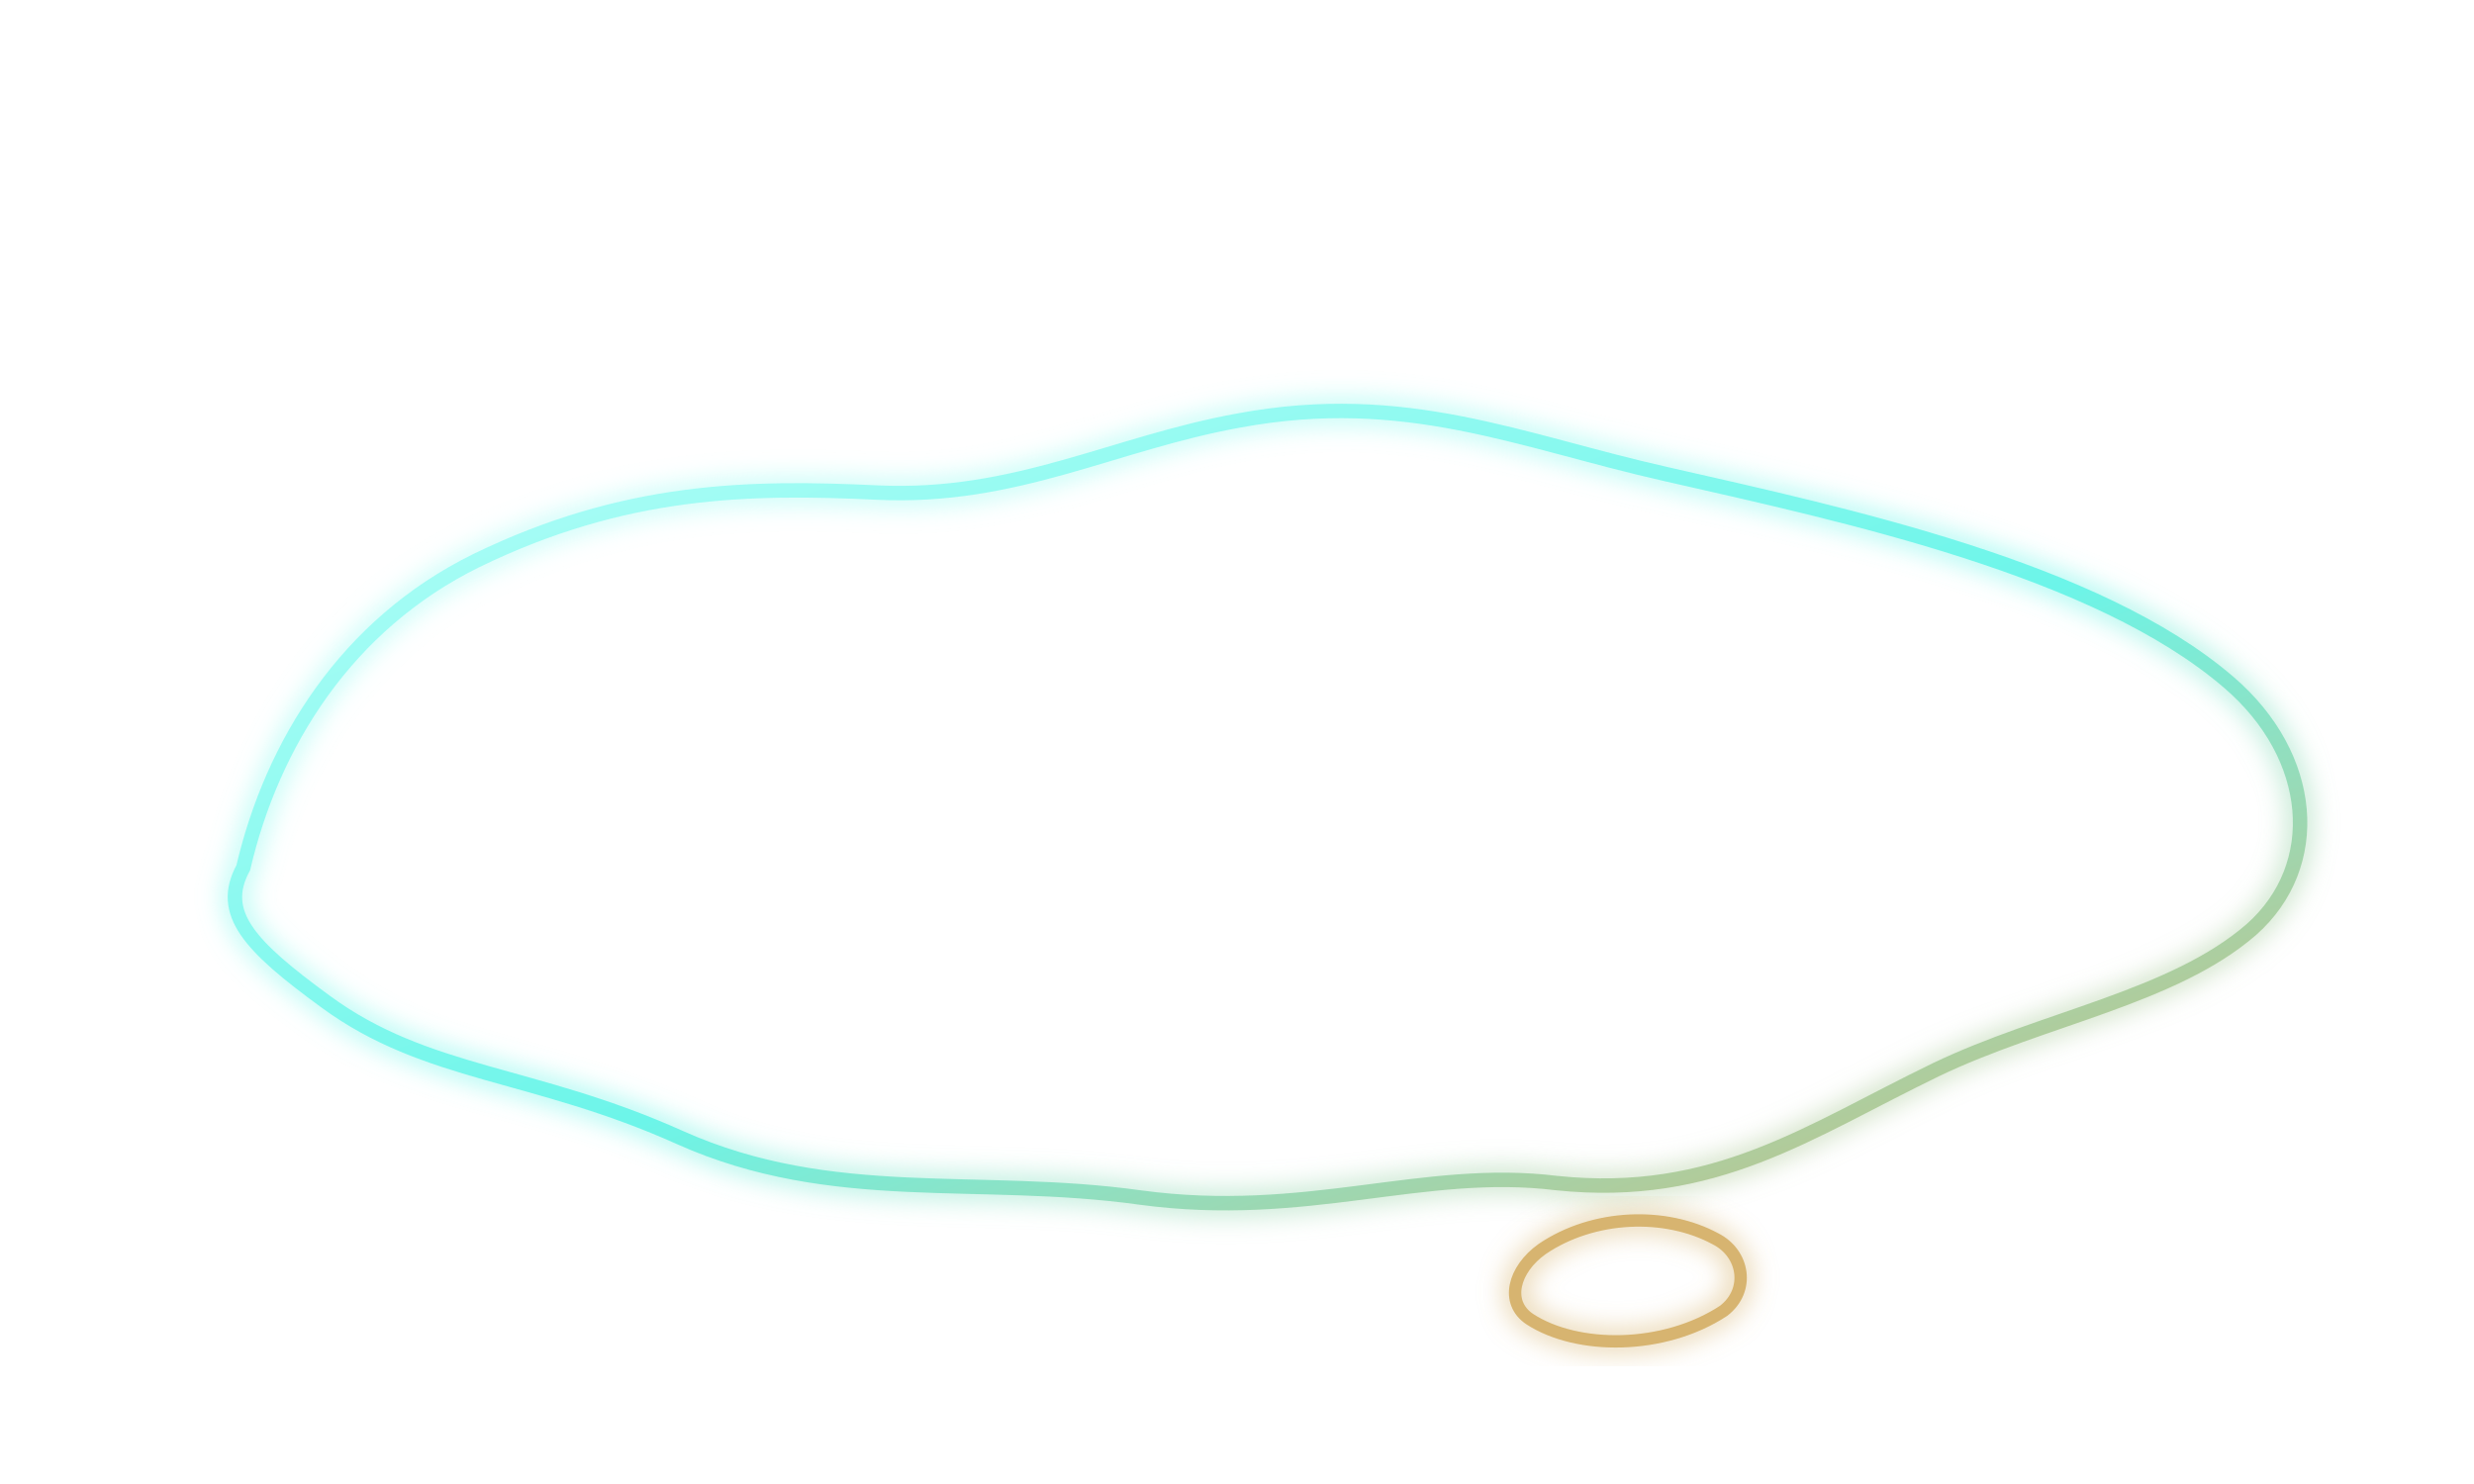
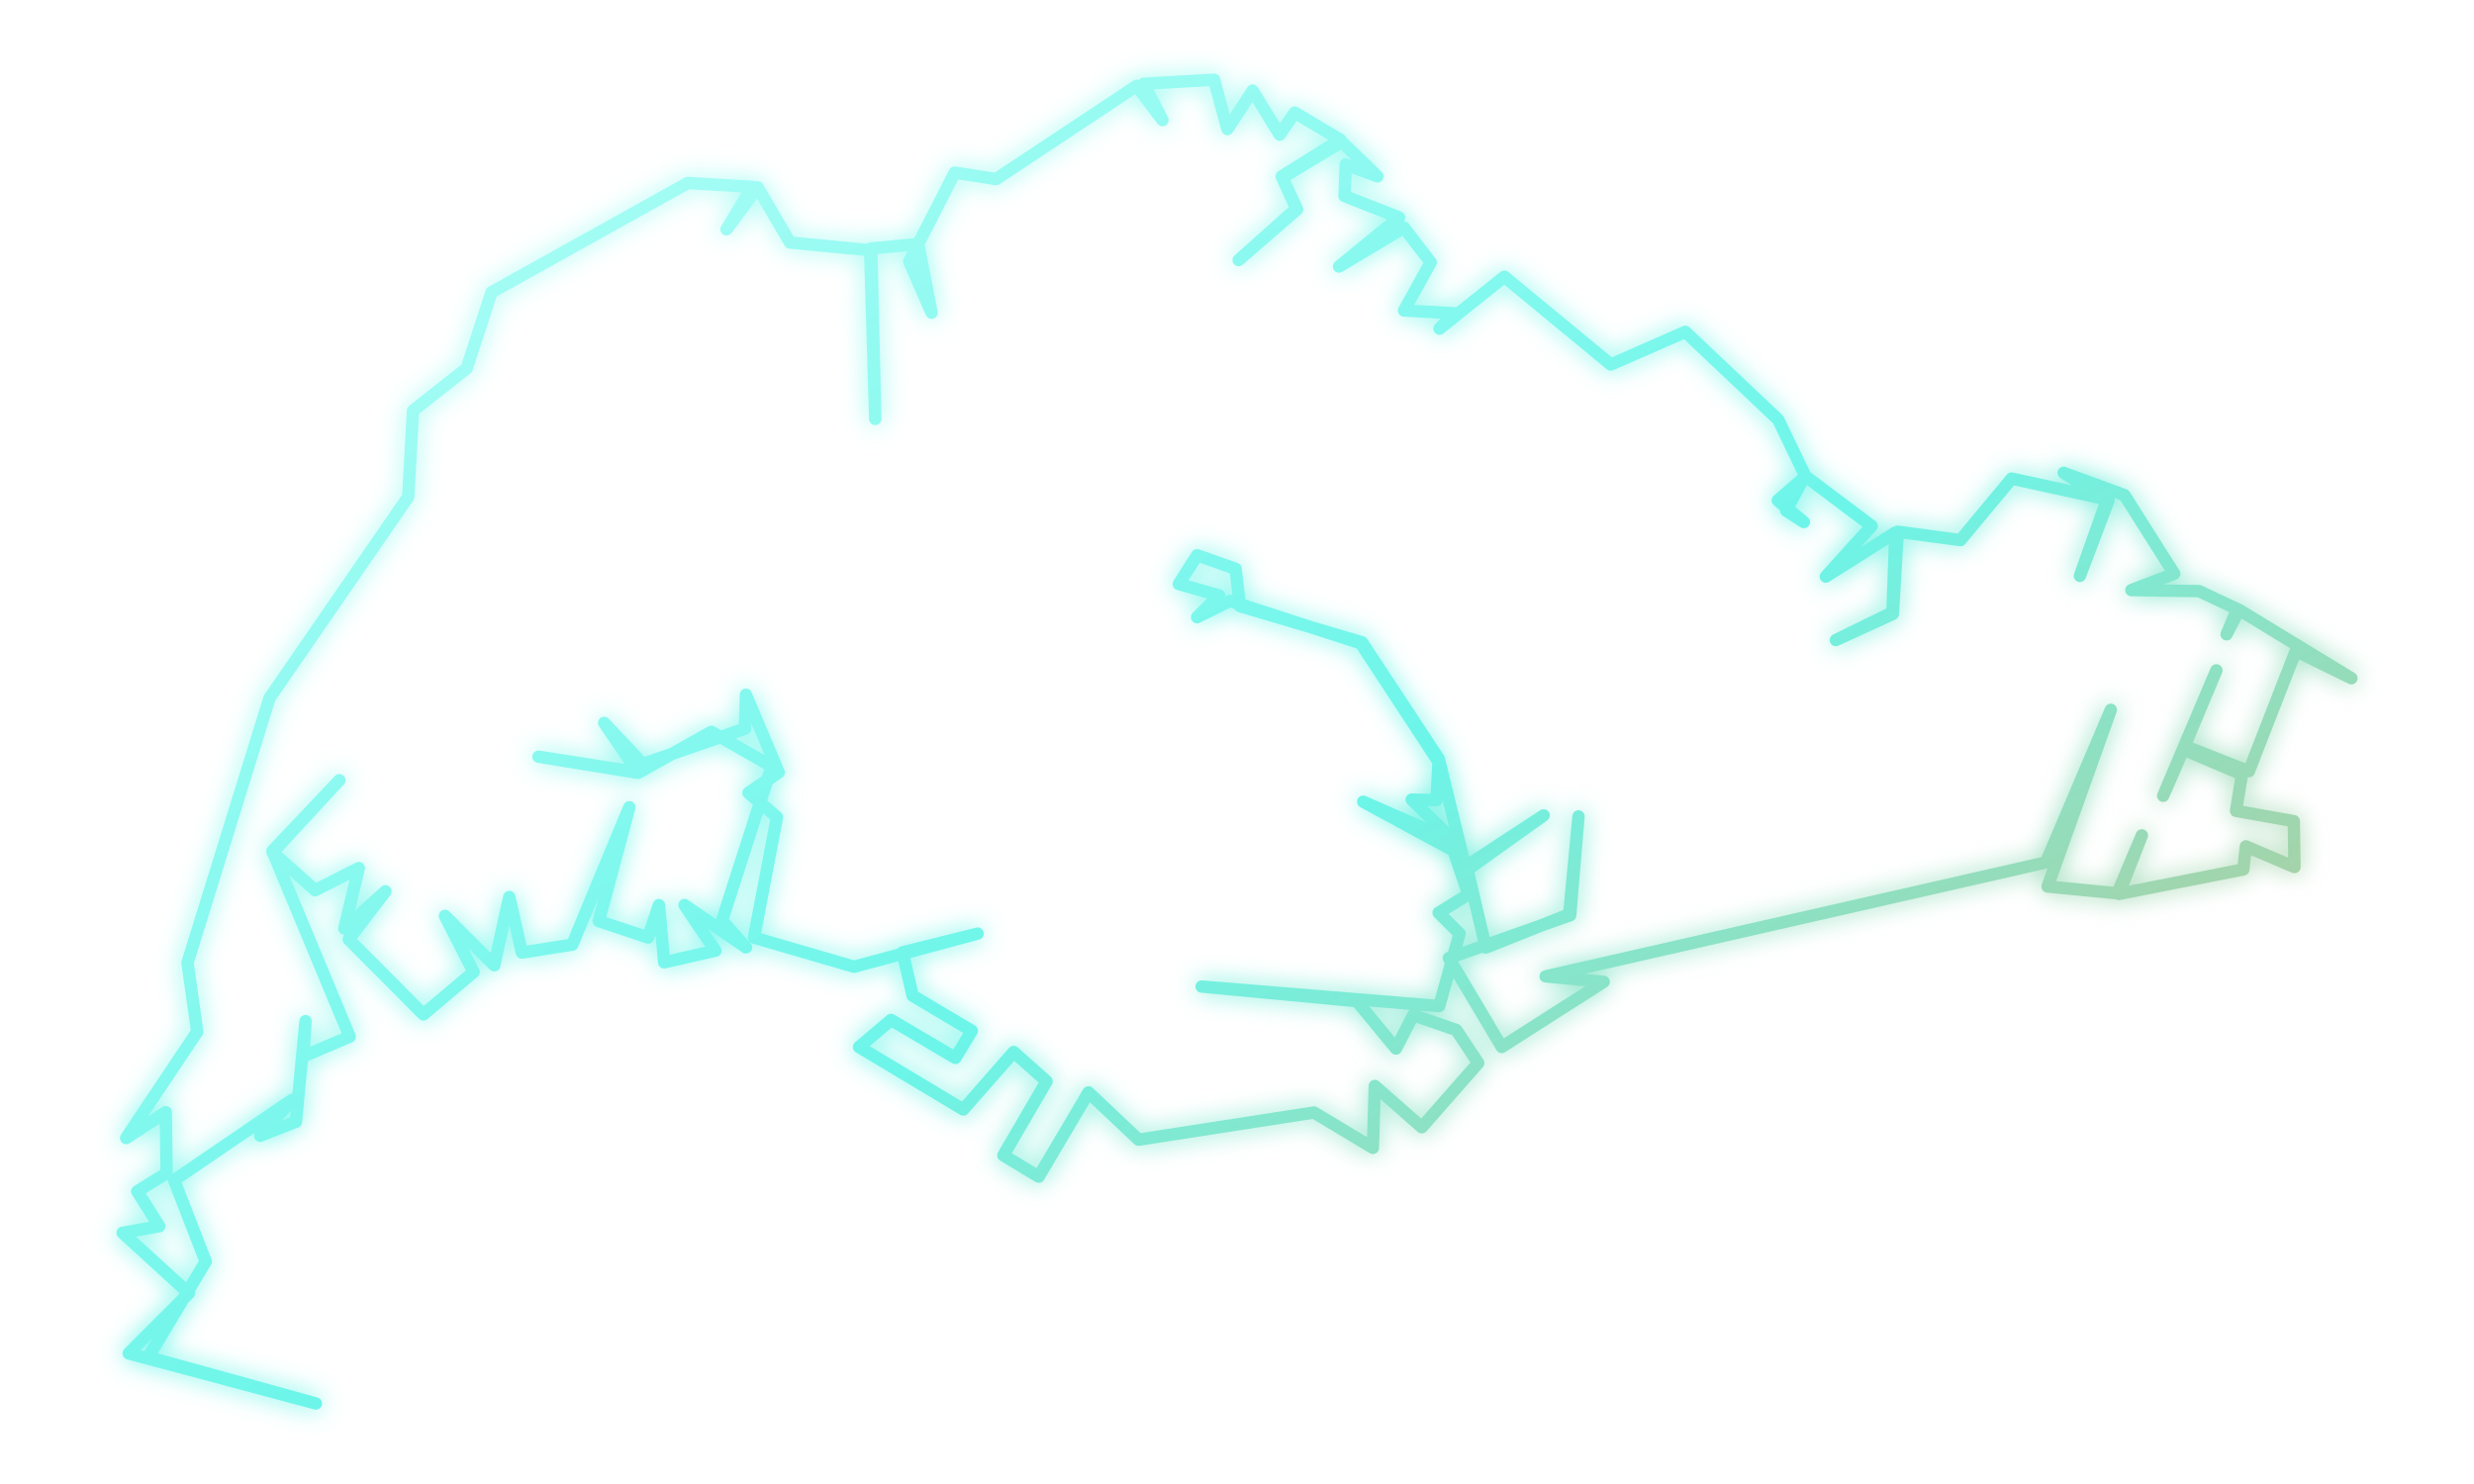
- <svg xmlns="http://www.w3.org/2000/svg" viewBox="0 0 1200 720" aria-hidden="true">
+ <svg xmlns="http://www.w3.org/2000/svg" viewBox="0 0 1000 600" aria-hidden="true">
  <defs>
    <linearGradient id="outline" x1="0" x2="1" y1="0" y2="1">
      <stop stop-color="#b8fff9" />
      <stop offset=".55" stop-color="#6cf5e9" />
      <stop offset="1" stop-color="#d7b46f" />
    </linearGradient>
    <filter id="glow" x="-20%" y="-20%" width="140%" height="140%">
-       <feGaussianBlur stdDeviation="7" result="blur" />
+       <feGaussianBlur stdDeviation="5" result="blur" />
      <feMerge>
        <feMergeNode in="blur" />
        <feMergeNode in="SourceGraphic" />
      </feMerge>
    </filter>
  </defs>
-   <path d="M118 421C132 361 168 303 231 272C303 237 363 236 426 239C493 242 540 215 601 204C682 189 737 214 808 230C896 250 1017 276 1081 331C1123 367 1127 420 1092 451C1054 484 991 494 939 519C877 549 832 582 755 574C690 566 634 592 553 581C474 570 404 585 330 552C259 520 207 522 158 486C121 459 106 443 118 421Z" fill="none" stroke="url(#outline)" stroke-width="7" filter="url(#glow)" />
-   <path d="M748 606C773 589 808 588 832 601C846 608 849 626 836 636C807 655 765 655 742 640C730 632 734 616 748 606Z" fill="none" stroke="#d7b46f" stroke-width="6" filter="url(#glow)" />
+   <path d="M49.57,498.436 L76.305,522.893 L52.018,547.193 L127.662,567.437 L59.966,548.704 L83.141,510.058 L70.374,477.169 L118.015,444.709 L105.17,459.174 L119.602,453.551 L123.494,412.856 L122.631,427.07 L141.345,419.14 L110.111,344.088 L137.166,315.466 L110.219,344.628 L127.354,359.932 L145.015,350.991 L139.184,375.423 L155.787,360.374 L140.97,379.789 L171.136,410.132 L191.444,392.986 L179.846,370.308 L199.778,390.264 L205.853,362.666 L210.936,385.137 L231.333,381.917 L254.366,326.393 L242.028,372.403 L261.962,379.039 L266.35,365.952 L268.467,389.084 L289.172,384.353 L276.66,365.919 L301.52,383.031 L291.852,372.216 L311.928,309.81 L287.53,295.907 L257.916,312.467 L217.663,305.941 L257.85,312.214 L244.211,292.27 L259.823,308.885 L301.113,294.595 L301.51,280.901 L314.729,312.302 L302.558,320.55 L314.045,330.363 L304.761,379.084 L345.226,390.858 L395.138,377.474 L364.84,385.047 L368.886,402.568 L392.778,416.77 L386.195,427.717 L360.176,412.381 L347.244,423.33 L389.361,448.568 L409.724,425.357 L423.032,437.189 L405.579,467.124 L419.844,475.723 L439.988,441.687 L460.208,460.794 L531.123,449.801 L554.917,464.091 L555.7,439.084 L574.697,455.745 L597.496,429.802 L588.654,416.449 L571.234,410.417 L564.254,423.924 L548.478,404.795 L485.71,398.874 L581.73,406.768 L589.988,377.495 L581.498,369.039 L593.505,361.63 L587.54,343.923 L551.014,324.154 L587.992,340.297 L570.65,323.295 L580.616,323.482 L581.444,307.981 L550.032,260.108 L497.121,242.952 L483.868,249.535 L492.788,240.759 L476.481,236.117 L483.891,224.507 L499.404,229.976 L501.213,245.06 L550.529,259.712 L581.566,306.834 L592.259,350.418 L623.945,329.668 L593.153,351.618 L600.56,383.108 L634.265,369.679 L638.036,330.098 L634.674,370.032 L585.643,387.353 L607.012,423.297 L648.204,396.967 L624.761,394.762 L826.981,348.68 L853.197,286.989 L827.629,358.433 L855.854,361.168 L865.742,337.76 L856.493,361.42 L906.747,351.519 L907.783,342.202 L927.429,350.549 L927.154,332.016 L903.824,327.836 L906.184,313.073 L882.513,303.053 L874.364,321.741 L895.864,271.046 L883.054,301.618 L908.995,311.817 L927.959,263.174 L950.43,274.22 L905.029,246.573 L899.999,256.447 L904.293,246.263 L888.874,238.995 L861.508,238.576 L878.82,231.982 L858.709,200.197 L834.144,191.168 L852.292,202.282 L840.692,232.831 L851.674,201.872 L813.109,193.505 L792.424,218.367 L767.077,214.993 L765.104,248.211 L742.05,258.797 L764.927,247.584 L766.119,215.324 L738.003,233.119 L756.527,212.655 L729.833,192.59 L718.589,202.335 L729.118,211.078 L721.972,206.426 L729.591,192.237 L718.763,169.68 L681.211,134.18 L651.102,147.386 L608.07,111.876 L581.851,132.866 L587.793,126.659 L567.54,125.535 L578.289,106.076 L567.485,92.031 L541.223,107.762 L565.522,87.94 L543.461,79.264 L543.958,66.485 L556.779,71.304 L542.314,57.346 L518.378,71.855 L524.299,84.632 L500.66,105.161 L523.991,84.389 L518.06,71.326 L541.773,56.498 L523.307,45.538 L517.264,54.425 L506.295,36.652 L496.13,52.186 L490.749,32.243 L462.315,33.852 L469.878,48.537 L459.447,34.712 L402.623,72.406 L385.915,69.799 L367.507,105.735 L376.548,126.45 L371.147,98.667 L352.183,100.431 L353.769,169.382 L351.698,101.181 L319.305,98.05 L306.251,75.746 L293.661,92.736 L304.024,75.537 L278.026,73.982 L198.687,118.158 L188.643,148.92 L166.945,166.031 L165.005,200.869 L108.908,282.301 L75.787,389.238 L79.723,417.134 L50.993,460.111 L67.001,449.692 L67.353,474.346 L55.49,481.677 L64.366,495.78 Z" fill="none" stroke="url(#outline)" stroke-width="5" stroke-linejoin="round" filter="url(#glow)" />
</svg>
